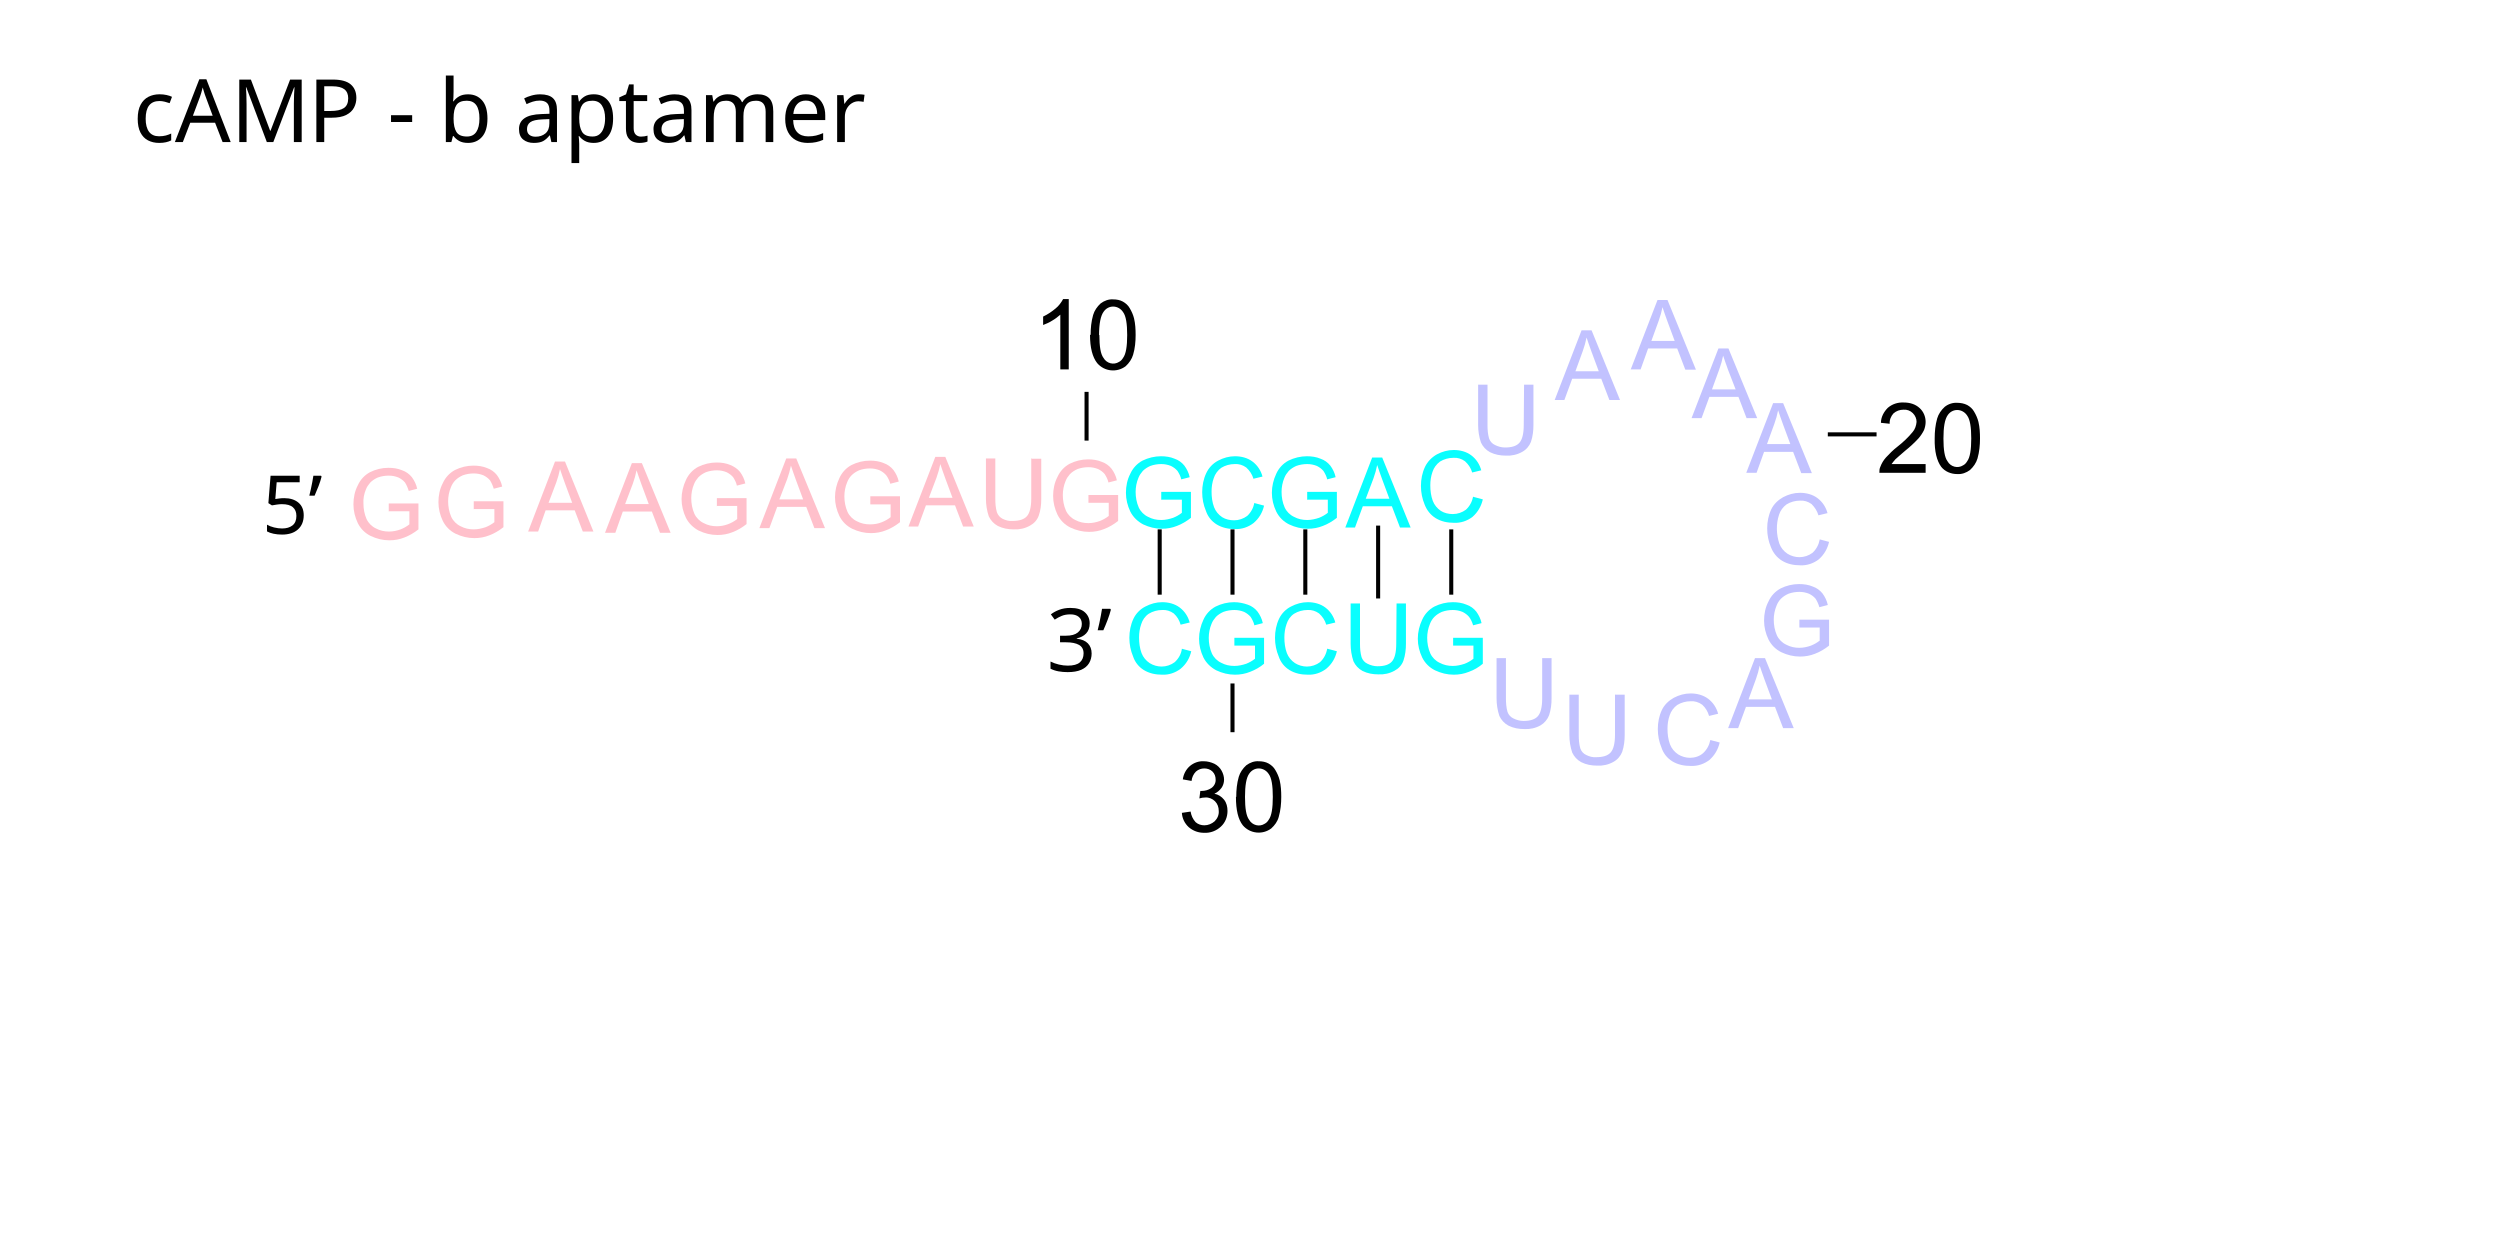
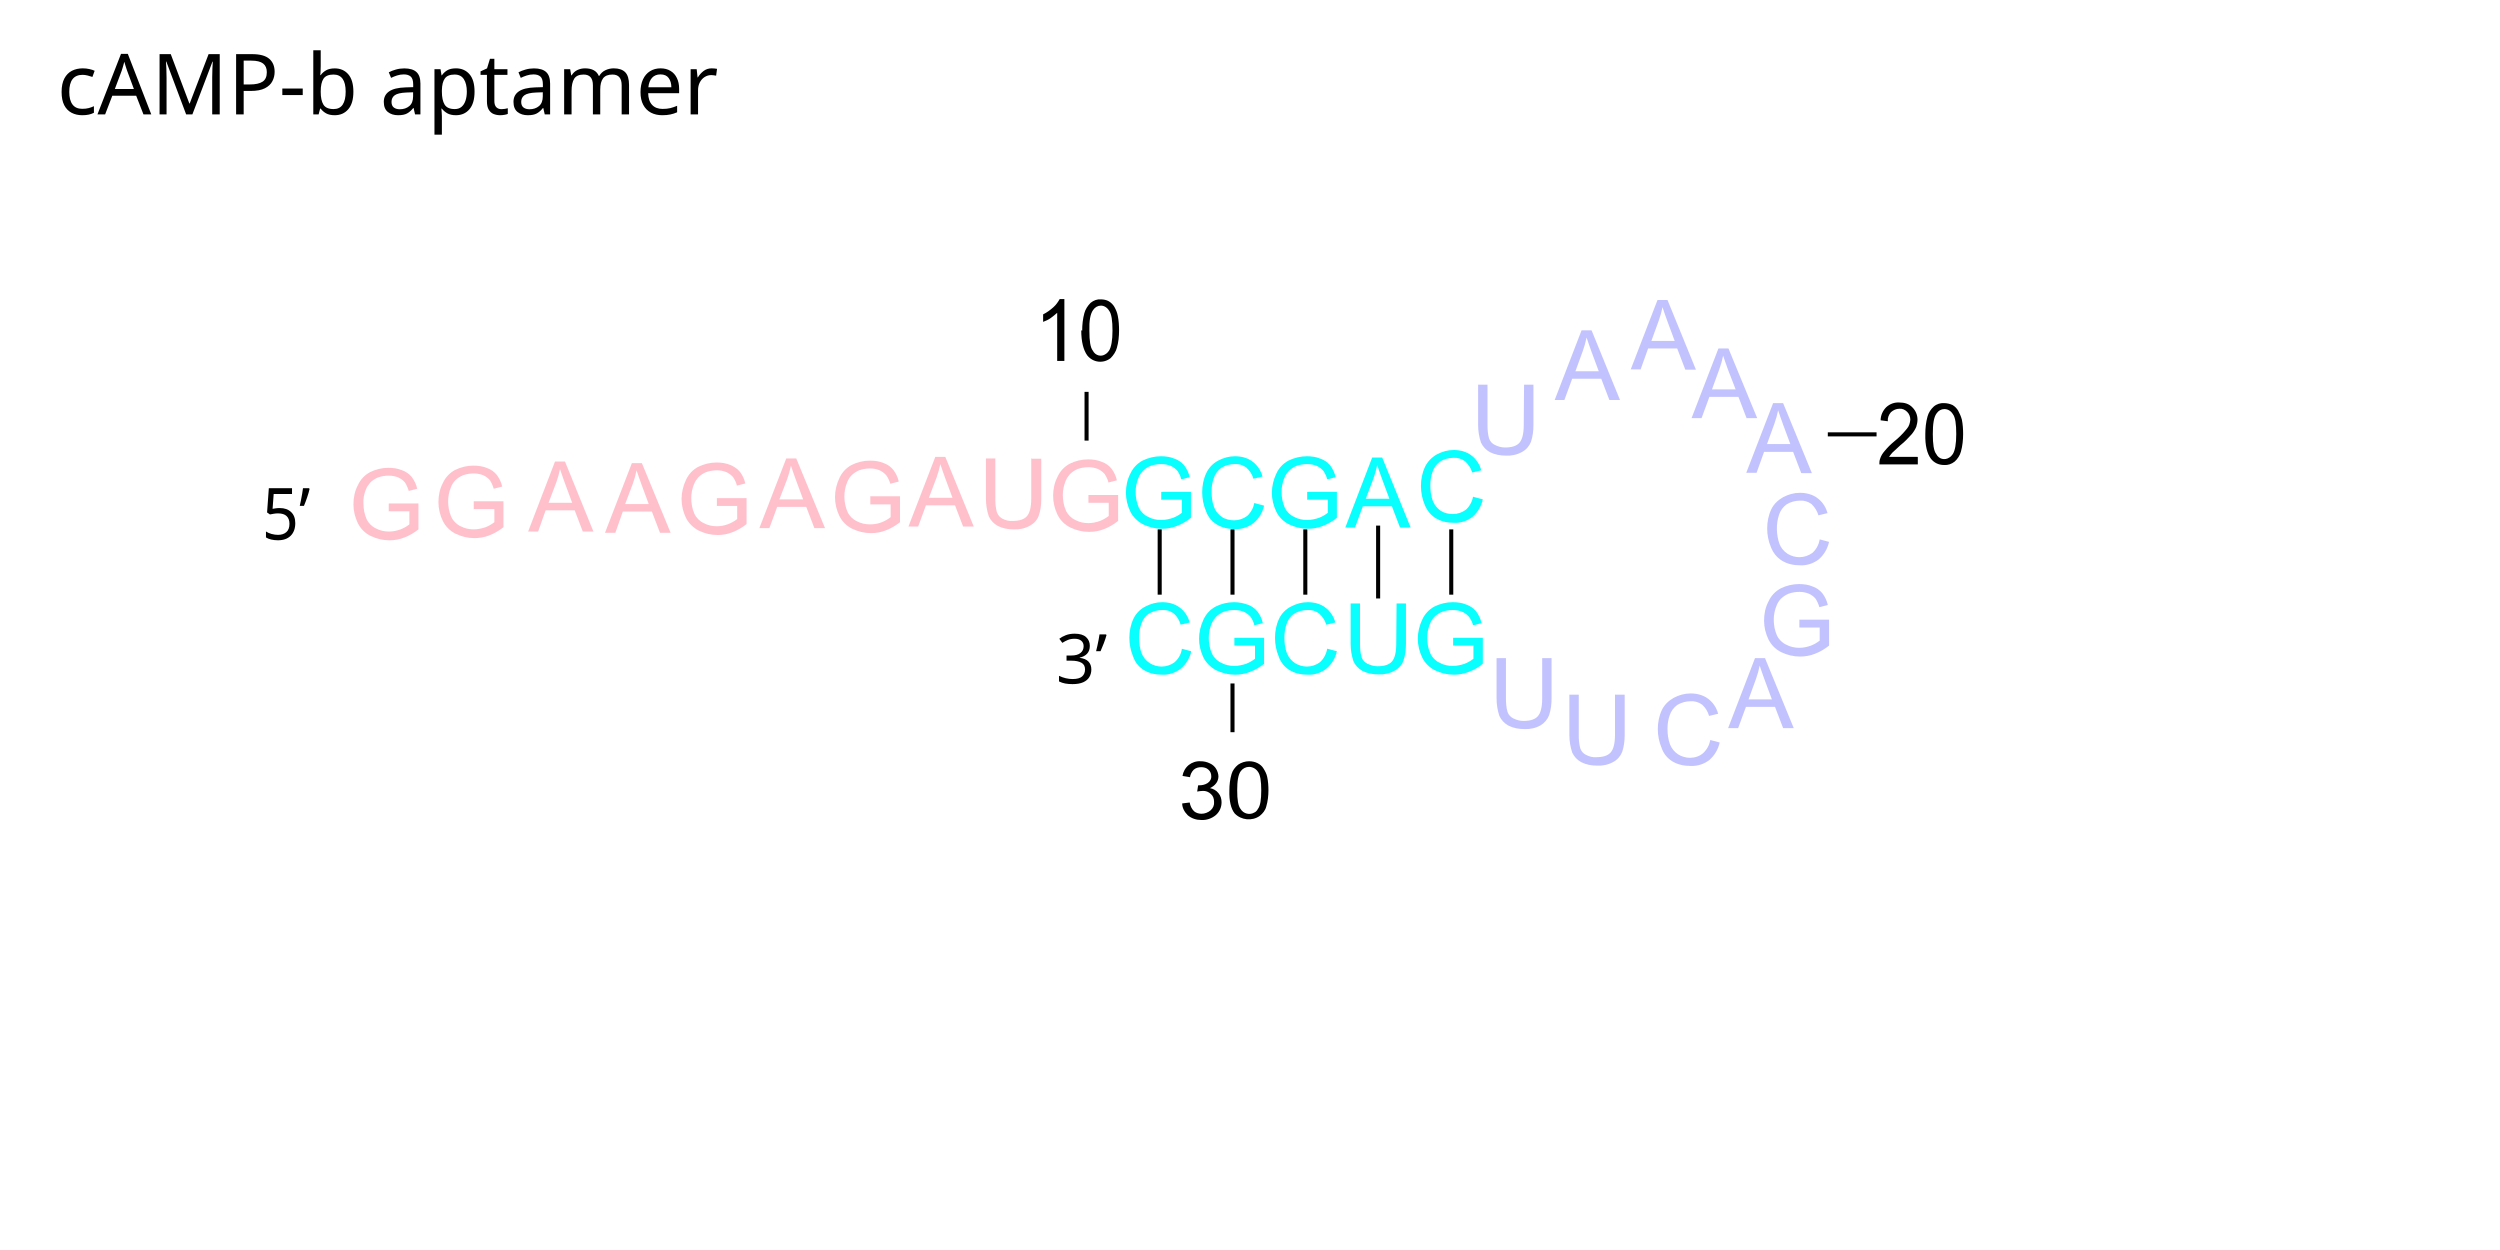
<svg xmlns="http://www.w3.org/2000/svg" version="1.1" id="_图层_1" x="0px" y="0px" viewBox="0 0 800 400" style="enable-background:new 0 0 800 400;" xml:space="preserve">
  <style type="text/css">
	.st0{fill:#FFC0CB;}
	.st1{fill:none;stroke:#000000;stroke-width:1.3;stroke-linejoin:round;}
	.st2{fill:#09FEFE;}
	.st3{fill:#C2C2FF;}
	.st4{font-family:'ArialMT';}
- 	.st5{font-size:28px;}
- 	.st6{font-size:26px;}
+ 	.st5{font-size:23px;}
+ 	.st6{font-size:22px;}
+ 	.st7{font-size:27px;}
</style>
  <path class="st0" d="M124.4,163.7v-2.6h9.5v8.3c-1.4,1.1-2.9,2-4.5,2.6c-1.5,0.6-3.1,0.9-4.8,0.9c-2.1,0-4.1-0.5-6-1.4  c-1.8-0.9-3.2-2.3-4.1-4.1c-0.9-1.9-1.4-3.9-1.4-6s0.4-4.2,1.4-6.1c0.8-1.8,2.2-3.3,3.9-4.2c1.8-0.9,3.8-1.4,5.9-1.4  c1.5,0,3,0.2,4.4,0.8c1.2,0.4,2.3,1.2,3.1,2.2c0.8,1.1,1.4,2.3,1.7,3.7l-2.7,0.7c-0.3-1-0.7-1.9-1.2-2.7c-0.6-0.7-1.3-1.2-2.1-1.6  c-1-0.4-2-0.6-3.1-0.6c-1.2,0-2.4,0.2-3.5,0.6c-0.9,0.4-1.7,0.9-2.4,1.6c-0.6,0.7-1.1,1.4-1.4,2.2c-0.6,1.4-0.9,3-0.8,4.5  c0,1.7,0.3,3.4,1,5c0.6,1.3,1.7,2.4,3,3c1.3,0.7,2.7,1,4.2,1c1.3,0,2.6-0.3,3.7-0.7c1-0.4,1.9-0.9,2.8-1.6v-4.2h-6.5L124.4,163.7z" />
  <path class="st0" d="M151.6,163v-2.6h9.5v8.3c-1.4,1.1-2.9,2-4.5,2.6c-1.5,0.6-3.1,0.9-4.8,0.9c-2.1,0-4.1-0.5-6-1.4  c-1.8-0.9-3.2-2.3-4.1-4.1c-0.9-1.9-1.4-3.9-1.4-6s0.4-4.2,1.4-6.1c0.8-1.8,2.2-3.3,3.9-4.2c1.8-0.9,3.8-1.4,5.9-1.4  c1.5,0,3,0.2,4.4,0.8c1.2,0.4,2.3,1.2,3.1,2.2c0.8,1.1,1.4,2.3,1.7,3.7l-2.7,0.7c-0.3-1-0.7-1.9-1.2-2.7c-0.6-0.7-1.3-1.2-2.1-1.6  c-1-0.4-2-0.6-3.1-0.6c-1.2,0-2.4,0.2-3.5,0.6c-0.9,0.4-1.7,0.9-2.4,1.6c-0.6,0.6-1.1,1.4-1.4,2.2c-0.6,1.4-0.9,3-0.9,4.5  c0,1.7,0.3,3.4,1,5c0.6,1.3,1.7,2.4,3,3c1.3,0.7,2.7,1,4.2,1c1.3,0,2.6-0.3,3.8-0.7c1-0.4,1.9-0.9,2.8-1.6v-4.2h-6.5L151.6,163z" />
  <path class="st0" d="M169,170.1l8.6-22.4h3.2l9.1,22.4h-3.4l-2.6-6.8h-9.3l-2.4,6.8H169L169,170.1z M175.5,160.9h7.6l-2.3-6.2  c-0.7-1.9-1.2-3.4-1.6-4.6c-0.3,1.5-0.7,2.9-1.2,4.3l-2.5,6.6V160.9z" />
  <path class="st0" d="M193.6,170.5l8.6-22.3h3.2l9.2,22.3h-3.4l-2.6-6.8h-9.3l-2.4,6.8h-3.2H193.6z M200,161.3h7.6l-2.3-6.2  c-0.7-1.9-1.2-3.4-1.6-4.6c-0.3,1.5-0.7,2.9-1.2,4.3l-2.5,6.6V161.3z" />
  <path class="st0" d="M229.4,162v-2.6h9.5v8.3c-1.4,1.1-2.9,2-4.5,2.6c-1.5,0.6-3.1,0.9-4.8,0.9c-2.1,0-4.1-0.5-6-1.4  c-1.7-0.9-3.2-2.3-4.1-4.1c-0.9-1.9-1.4-3.9-1.4-6s0.5-4.2,1.4-6.1c0.8-1.8,2.2-3.3,3.9-4.2c1.8-0.9,3.9-1.4,5.9-1.4  c1.5,0,3,0.2,4.4,0.8c1.2,0.5,2.3,1.2,3.1,2.2c0.8,1.1,1.4,2.3,1.7,3.7l-2.7,0.7c-0.2-1-0.7-1.9-1.2-2.7c-0.6-0.7-1.3-1.2-2.1-1.6  c-1-0.4-2-0.6-3.1-0.6c-1.2,0-2.4,0.2-3.5,0.6c-0.9,0.4-1.7,0.9-2.4,1.6c-0.6,0.7-1.1,1.4-1.4,2.2c-0.6,1.4-0.9,3-0.9,4.5  c0,1.7,0.3,3.4,1,5c0.6,1.3,1.7,2.4,3,3c1.3,0.7,2.7,1,4.2,1c2.4,0,4.7-0.9,6.5-2.3v-4.2h-6.6L229.4,162z" />
  <path class="st0" d="M243,169l8.6-22.3h3.2L264,169h-3.4l-2.6-6.8h-9.3l-2.5,6.8H243z M249.4,159.8h7.6l-2.3-6.2  c-0.7-1.9-1.2-3.4-1.6-4.6c-0.3,1.5-0.7,2.9-1.2,4.3L249.4,159.8z" />
  <path class="st0" d="M278.5,161.4v-2.6h9.5v8.3c-1.4,1.1-2.9,2-4.5,2.6c-1.5,0.6-3.1,0.9-4.8,0.9c-2.1,0-4.1-0.5-6-1.4  c-1.8-0.9-3.2-2.3-4.1-4.1c-0.9-1.9-1.4-3.9-1.4-6s0.5-4.2,1.4-6.1c0.8-1.8,2.2-3.3,3.9-4.2c1.8-0.9,3.8-1.4,5.9-1.4  c1.5,0,3,0.2,4.4,0.8c1.2,0.4,2.3,1.2,3.1,2.2c0.8,1.1,1.4,2.3,1.7,3.7l-2.7,0.7c-0.3-1-0.7-1.9-1.3-2.7c-0.6-0.7-1.3-1.2-2.1-1.6  c-1-0.4-2-0.6-3.1-0.6c-1.2,0-2.4,0.2-3.5,0.6c-0.9,0.4-1.7,0.9-2.4,1.6c-0.6,0.6-1.1,1.4-1.4,2.2c-0.6,1.4-0.9,3-0.9,4.5  c0,1.7,0.3,3.4,1,5c0.6,1.3,1.7,2.4,3,3c1.3,0.7,2.7,1,4.2,1c1.3,0,2.6-0.2,3.8-0.7c1-0.4,1.9-0.9,2.8-1.6v-4.1h-6.6L278.5,161.4z" />
  <path class="st0" d="M290.7,168.5l8.6-22.3h3.2l9.1,22.3h-3.4l-2.6-6.8h-9.3l-2.5,6.8H290.7L290.7,168.5z M297.2,159.3h7.6l-2.3-6.2  c-0.7-1.9-1.2-3.4-1.6-4.6c-0.3,1.5-0.7,2.9-1.2,4.3l-2.5,6.6V159.3z" />
  <path class="st0" d="M330.2,146.8h3v12.9c0,1.8-0.2,3.6-0.8,5.3c-0.5,1.4-1.5,2.5-2.8,3.2c-1.6,0.9-3.4,1.3-5.2,1.2  c-1.8,0-3.5-0.3-5.1-1.1c-1.3-0.7-2.3-1.8-2.9-3.1c-0.6-1.8-0.9-3.7-0.9-5.6v-12.9h3v12.9c0,1.5,0.1,2.9,0.5,4.3  c0.3,0.9,1,1.7,1.8,2.1c1,0.5,2.1,0.8,3.2,0.7c2.2,0,3.7-0.5,4.6-1.5s1.4-2.9,1.4-5.7v-12.9L330.2,146.8z" />
  <path class="st0" d="M348.3,161v-2.6h9.5v8.3c-1.4,1.1-2.9,2-4.5,2.6c-1.5,0.6-3.1,0.9-4.8,0.9c-2.1,0-4.1-0.5-6-1.4  c-1.8-0.9-3.2-2.3-4.1-4.1c-0.9-1.9-1.4-3.9-1.4-6s0.4-4.2,1.4-6.1c0.8-1.8,2.2-3.3,3.9-4.2c1.8-0.9,3.8-1.4,5.9-1.4  c1.5,0,3,0.2,4.4,0.8c1.2,0.4,2.3,1.2,3.1,2.2c0.8,1.1,1.4,2.3,1.7,3.7l-2.7,0.7c-0.2-1-0.7-1.9-1.2-2.7c-0.6-0.7-1.3-1.2-2.1-1.6  c-1-0.4-2-0.6-3.1-0.6c-1.2,0-2.4,0.2-3.5,0.6c-0.9,0.4-1.7,0.9-2.4,1.6c-0.6,0.7-1.1,1.4-1.4,2.2c-0.6,1.4-0.9,3-0.9,4.5  c0,1.7,0.3,3.4,1,5c0.6,1.3,1.7,2.4,3,3c1.3,0.7,2.7,1,4.2,1c1.3,0,2.6-0.3,3.7-0.7c1-0.4,1.9-0.9,2.8-1.6v-4.2h-6.5V161z" />
  <line class="st1" x1="347.7" y1="141" x2="347.7" y2="125.4" />
-   <path d="M342,118.2h-2.7v-17.5c-0.8,0.7-1.7,1.4-2.6,1.9c-0.9,0.6-1.9,1-2.9,1.4v-2.7c1.5-0.7,2.8-1.6,4-2.6c1-0.8,1.8-1.9,2.4-3  h1.8L342,118.2L342,118.2z M349,107.2c0-2.2,0.2-4.3,0.8-6.4c0.4-1.4,1.3-2.7,2.4-3.7c1.2-0.9,2.6-1.4,4-1.3c1.1,0,2.2,0.2,3.1,0.7  s1.7,1.2,2.2,2.1c0.6,1,1.1,2.1,1.4,3.3c0.4,1.7,0.5,3.5,0.5,5.3c0,2.1-0.2,4.3-0.8,6.3c-0.4,1.4-1.3,2.7-2.4,3.7  c-2.8,2.1-6.8,1.7-9.1-1c-1.5-1.9-2.3-4.9-2.3-9.1l0,0L349,107.2z M351.8,107.2c0,3.7,0.4,6.1,1.3,7.3c1,1.8,3.3,2.4,5,1.3  c0.6-0.3,1-0.8,1.3-1.3c0.9-1.2,1.3-3.7,1.3-7.3s-0.4-6.1-1.3-7.3c-0.7-1.1-1.9-1.8-3.2-1.8c-1.2,0-2.3,0.6-3,1.6  c-1,1.3-1.5,3.9-1.5,7.5l0,0L351.8,107.2z" />
+   <path d="M340.5,115.5h-2.2v-15.4c-0.7,0.6-1.4,1.2-2.1,1.7c-0.7,0.5-1.6,0.9-2.4,1.2v-2.4c1.2-0.6,2.3-1.4,3.3-2.3  c0.8-0.7,1.5-1.7,2-2.6h1.5V115.5L340.5,115.5z M346.3,105.8c0-1.9,0.2-3.8,0.7-5.6c0.3-1.2,1.1-2.4,2-3.3c1-0.8,2.1-1.2,3.3-1.1  c0.9,0,1.8,0.2,2.5,0.6c0.7,0.4,1.4,1.1,1.8,1.8c0.5,0.9,0.9,1.8,1.1,2.9c0.3,1.5,0.4,3.1,0.4,4.7c0,1.8-0.2,3.8-0.7,5.5  c-0.3,1.2-1.1,2.4-2,3.3c-2.3,1.8-5.6,1.5-7.5-0.9c-1.2-1.7-1.9-4.3-1.9-8l0,0L346.3,105.8z M348.6,105.8c0,3.3,0.3,5.4,1.1,6.4  c0.8,1.6,2.7,2.1,4.1,1.1c0.5-0.3,0.8-0.7,1.1-1.1c0.7-1.1,1.1-3.3,1.1-6.4s-0.3-5.4-1.1-6.4c-0.6-1-1.6-1.6-2.6-1.6  c-1,0-1.9,0.5-2.5,1.4C348.9,100.4,348.5,102.7,348.6,105.8L348.6,105.8L348.6,105.8z" />
  <path class="st2" d="M371.6,160v-2.6h9.5v8.3c-1.4,1.1-2.9,2-4.5,2.6c-1.5,0.6-3.1,0.9-4.8,0.9c-2.1,0-4.1-0.5-6-1.4  c-1.7-0.9-3.2-2.3-4.1-4.1c-0.9-1.9-1.4-3.9-1.4-6s0.4-4.2,1.4-6.1c0.8-1.8,2.2-3.3,3.9-4.2c1.8-0.9,3.9-1.4,5.9-1.4  c1.5,0,3,0.2,4.4,0.8c1.2,0.4,2.3,1.2,3.1,2.2c0.8,1.1,1.4,2.3,1.7,3.7l-2.7,0.7c-0.2-1-0.7-1.9-1.2-2.7c-0.6-0.7-1.3-1.2-2.1-1.6  c-1-0.4-2-0.6-3.1-0.6c-1.2,0-2.4,0.2-3.5,0.6c-0.9,0.4-1.7,0.9-2.4,1.6c-0.6,0.7-1.1,1.4-1.4,2.2c-0.6,1.4-0.9,3-0.9,4.5  c0,1.7,0.3,3.4,1,5c0.6,1.3,1.7,2.4,3,3c1.3,0.7,2.7,1,4.2,1c1.3,0,2.6-0.3,3.8-0.7c1-0.4,1.9-0.9,2.8-1.6v-4.2h-6.5L371.6,160z" />
  <path class="st2" d="M401.5,161l3,0.8c-0.5,2.2-1.6,4.1-3.4,5.6c-1.7,1.3-3.8,2-5.9,1.9c-2.1,0-4.1-0.4-5.9-1.5  c-1.6-1-2.8-2.5-3.4-4.3c-0.8-1.9-1.2-3.9-1.2-6s0.4-4.2,1.3-6.1c0.8-1.7,2.1-3.1,3.8-4c1.7-0.9,3.5-1.4,5.4-1.4c2,0,4,0.5,5.6,1.7  s2.7,2.9,3.2,4.8l-2.9,0.7c-0.4-1.4-1.2-2.6-2.3-3.6c-1.1-0.8-2.4-1.2-3.7-1.1c-1.5,0-3,0.4-4.3,1.2c-1.1,0.8-2,2-2.4,3.3  c-0.5,1.4-0.7,2.8-0.7,4.3c0,1.7,0.2,3.4,0.8,5c0.5,1.3,1.4,2.4,2.6,3.2c1.1,0.7,2.5,1,3.8,1c1.5,0,3-0.5,4.2-1.4  c1.2-1.1,2-2.6,2.3-4.2L401.5,161z" />
  <path class="st2" d="M418.3,160v-2.6h9.5v8.3c-1.4,1.1-2.9,2-4.5,2.6c-1.5,0.6-3.1,0.9-4.8,0.9c-2.1,0-4.1-0.5-6-1.4  c-1.8-0.9-3.2-2.3-4.1-4.1c-0.9-1.9-1.4-3.9-1.4-6s0.5-4.2,1.4-6.1c0.8-1.8,2.2-3.3,3.9-4.2c1.8-0.9,3.9-1.4,5.9-1.4  c1.5,0,3,0.2,4.4,0.8c1.2,0.4,2.3,1.2,3.1,2.2c0.8,1.1,1.4,2.3,1.7,3.7l-2.7,0.7c-0.2-1-0.7-1.9-1.2-2.7c-0.6-0.7-1.3-1.2-2.1-1.6  c-1-0.4-2-0.6-3.1-0.6c-1.2,0-2.4,0.2-3.5,0.6c-0.9,0.4-1.7,0.9-2.4,1.6c-0.6,0.7-1.1,1.4-1.4,2.2c-0.6,1.4-0.9,3-0.9,4.5  c0,1.7,0.3,3.4,1,5c0.6,1.3,1.7,2.4,3,3c1.3,0.7,2.7,1,4.2,1c1.3,0,2.6-0.3,3.8-0.7c1-0.4,1.9-0.9,2.8-1.6v-4.2h-6.5L418.3,160z" />
  <path class="st2" d="M430.5,168.8l8.6-22.4h3.2l9.1,22.4H448l-2.6-6.8h-9.3l-2.5,6.8H430.5L430.5,168.8z M437,159.6h7.6l-2.3-6.2  c-0.7-1.9-1.2-3.4-1.6-4.6c-0.3,1.5-0.7,2.9-1.2,4.3l-2.5,6.6V159.6z" />
  <path class="st2" d="M471.5,159l3,0.8c-0.5,2.2-1.6,4.1-3.3,5.6c-1.7,1.3-3.8,2-5.9,1.9c-2.1,0-4.1-0.4-5.9-1.5  c-1.6-1-2.8-2.5-3.5-4.3c-0.8-1.9-1.2-3.9-1.2-6s0.4-4.2,1.3-6.1c0.8-1.7,2.2-3.1,3.8-4c1.7-0.9,3.5-1.4,5.4-1.4c2,0,4,0.5,5.6,1.7  s2.7,2.9,3.2,4.8l-2.9,0.7c-0.4-1.4-1.2-2.6-2.3-3.6c-1.1-0.8-2.4-1.2-3.7-1.1c-1.5,0-3,0.4-4.3,1.2c-1.1,0.8-2,2-2.4,3.3  c-0.5,1.4-0.7,2.8-0.7,4.3c0,1.7,0.2,3.4,0.8,5c0.5,1.3,1.4,2.4,2.6,3.2c1.1,0.7,2.5,1,3.8,1c1.5,0,3-0.5,4.2-1.4  c1.2-1.1,2-2.6,2.3-4.2L471.5,159z" />
  <path class="st3" d="M487.7,123.1h3V136c0,1.8-0.2,3.6-0.8,5.4c-0.5,1.3-1.5,2.5-2.8,3.2c-1.6,0.9-3.4,1.3-5.2,1.2  c-1.8,0-3.5-0.3-5.1-1.1c-1.3-0.7-2.3-1.8-2.9-3.1c-0.6-1.8-0.9-3.7-0.9-5.6v-12.9h3V136c0,1.5,0.1,2.9,0.5,4.3  c0.3,0.9,1,1.7,1.9,2.1c1,0.5,2.1,0.8,3.2,0.8c2.2,0,3.7-0.5,4.6-1.5s1.4-2.9,1.4-5.7L487.7,123.1L487.7,123.1z" />
  <path class="st3" d="M497.5,128l8.6-22.3h3.2l9.1,22.3H515l-2.6-6.8h-9.3l-2.5,6.8H497.5L497.5,128z M504,118.8h7.6l-2.3-6.2  c-0.7-1.9-1.2-3.4-1.6-4.6c-0.3,1.5-0.7,2.9-1.2,4.3l-2.4,6.6L504,118.8z" />
  <path class="st3" d="M521.8,118.3l8.6-22.3h3.2l9.1,22.3h-3.4l-2.6-6.8h-9.3l-2.4,6.7h-3.2L521.8,118.3z M528.3,109.1h7.6l-2.3-6.2  c-0.7-1.9-1.2-3.4-1.6-4.6c-0.3,1.5-0.7,2.9-1.2,4.3l-2.4,6.6L528.3,109.1z" />
  <path class="st3" d="M541.3,133.8l8.6-22.3h3.2l9.2,22.3h-3.4l-2.6-6.8H547l-2.5,6.8h-3.1H541.3z M547.8,124.6h7.6l-2.4-6.2  c-0.7-1.9-1.2-3.4-1.6-4.6c-0.3,1.5-0.7,2.9-1.2,4.3l-2.4,6.6L547.8,124.6z" />
  <path class="st3" d="M558.8,151.3l8.6-22.3h3.2l9.2,22.4h-3.4l-2.6-6.8h-9.3l-2.4,6.7L558.8,151.3L558.8,151.3z M565.3,142.1h7.6  l-2.3-6.2c-0.7-1.9-1.2-3.4-1.6-4.6c-0.3,1.5-0.7,2.9-1.2,4.3l-2.4,6.6L565.3,142.1z" />
  <line class="st1" x1="584.9" y1="139" x2="600.5" y2="139" />
-   <path d="M616.2,148.7v2.6h-14.8c0-0.7,0-1.3,0.3-1.9c0.4-1.1,1-2.1,1.8-3c1.1-1.2,2.3-2.4,3.6-3.4c1.8-1.4,3.5-3,4.9-4.7  c0.8-0.9,1.2-2.1,1.3-3.3c0-1-0.4-2-1.2-2.8s-1.9-1.2-3-1.1c-1.2,0-2.3,0.4-3.2,1.2c-0.8,0.9-1.3,2.1-1.2,3.3l-2.8-0.3  c0-1.8,0.9-3.5,2.2-4.8c1.4-1.2,3.2-1.8,5.1-1.7c1.9,0,3.7,0.5,5.1,1.8c1.2,1.1,1.9,2.7,1.9,4.4c0,0.9-0.2,1.8-0.5,2.6  c-0.5,1-1.1,1.9-1.8,2.7c-1.3,1.4-2.7,2.7-4.2,3.9c-1.6,1.4-2.7,2.3-3.2,2.8c-0.4,0.5-0.8,0.9-1.2,1.5h10.9L616.2,148.7z   M619.1,140.3c0-2.2,0.2-4.3,0.8-6.4c0.4-1.4,1.3-2.7,2.4-3.7c1.1-0.9,2.6-1.4,4-1.3c1.1,0,2.2,0.2,3.2,0.7c0.9,0.5,1.7,1.2,2.2,2.1  c0.6,1,1.1,2.1,1.4,3.3c0.4,1.7,0.5,3.5,0.5,5.3c0,2.1-0.2,4.3-0.8,6.4c-0.4,1.4-1.3,2.7-2.4,3.7c-1.2,0.9-2.6,1.4-4.1,1.3  c-2,0-3.9-0.8-5.1-2.3C619.8,147.5,619,144.5,619.1,140.3L619.1,140.3z M621.9,140.3c0,3.7,0.4,6.1,1.3,7.3c1,1.8,3.3,2.4,5,1.3  c0.6-0.3,1-0.8,1.3-1.3c0.9-1.2,1.3-3.7,1.3-7.3s-0.4-6.1-1.3-7.3c-0.7-1.1-1.9-1.8-3.2-1.8c-1.2,0-2.3,0.6-3,1.6  c-1,1.4-1.4,3.9-1.4,7.6l0,0L621.9,140.3z" />
+   <path d="M613.7,146.3v2.3h-12.3c0-0.6,0-1.1,0.2-1.7c0.3-1,0.8-1.8,1.5-2.6c0.9-1.1,1.9-2.1,3-3c1.5-1.2,2.9-2.6,4.1-4.1  c0.7-0.8,1-1.8,1.1-2.9c0-0.9-0.3-1.8-1-2.5s-1.6-1.1-2.5-1c-1,0-1.9,0.4-2.7,1.1c-0.7,0.8-1.1,1.8-1,2.9l-2.3-0.3  c0-1.6,0.7-3.1,1.8-4.2c1.2-1.1,2.7-1.6,4.2-1.5c1.6,0,3.1,0.4,4.2,1.6c1,1,1.6,2.4,1.6,3.9c0,0.8-0.2,1.6-0.4,2.3  c-0.4,0.9-0.9,1.7-1.5,2.4c-1.1,1.2-2.2,2.4-3.5,3.4c-1.3,1.2-2.2,2-2.7,2.5c-0.3,0.4-0.7,0.8-1,1.3h9.1L613.7,146.3z M616.1,138.9  c0-1.9,0.2-3.8,0.7-5.6c0.3-1.2,1.1-2.4,2-3.2c0.9-0.8,2.2-1.2,3.3-1.1c0.9,0,1.8,0.2,2.7,0.6c0.7,0.4,1.4,1.1,1.8,1.8  c0.5,0.9,0.9,1.8,1.2,2.9c0.3,1.5,0.4,3.1,0.4,4.6c0,1.8-0.2,3.8-0.7,5.6c-0.3,1.2-1.1,2.4-2,3.2c-1,0.8-2.2,1.2-3.4,1.1  c-1.7,0-3.2-0.7-4.2-2C616.7,145.2,616,142.6,616.1,138.9L616.1,138.9z M618.5,138.9c0,3.2,0.3,5.4,1.1,6.4c0.8,1.6,2.7,2.1,4.2,1.1  c0.5-0.3,0.8-0.7,1.1-1.1c0.7-1.1,1.1-3.2,1.1-6.4c0-3.2-0.3-5.4-1.1-6.4c-0.6-1-1.6-1.6-2.7-1.6c-1,0-1.9,0.5-2.5,1.4  C618.8,133.5,618.5,135.7,618.5,138.9L618.5,138.9L618.5,138.9z" />
  <path class="st3" d="M582.3,172.6l3,0.8c-0.5,2.2-1.6,4.1-3.3,5.6c-1.7,1.3-3.8,2-5.9,1.9c-2.1,0-4.1-0.4-5.9-1.5  c-1.6-1-2.8-2.5-3.5-4.3c-0.8-1.9-1.2-3.9-1.2-6s0.4-4.2,1.3-6.1c0.8-1.7,2.2-3,3.8-3.9c1.7-0.9,3.5-1.4,5.4-1.4c2,0,4,0.5,5.6,1.7  s2.7,2.9,3.2,4.8l-2.9,0.7c-0.4-1.4-1.2-2.6-2.2-3.6c-1.1-0.8-2.4-1.2-3.7-1.1c-1.5,0-3,0.4-4.3,1.2c-1.1,0.8-2,2-2.4,3.3  c-1,3-0.9,6.3,0.1,9.3c0.5,1.3,1.4,2.4,2.6,3.2c1.1,0.7,2.5,1.1,3.8,1.1c1.5,0,3-0.5,4.2-1.4c1.2-1.1,2-2.6,2.3-4.2L582.3,172.6z" />
  <path class="st3" d="M575.8,200.9v-2.6h9.5v8.3c-1.4,1.1-2.9,2-4.5,2.6c-1.5,0.6-3.1,0.9-4.8,0.9c-2.1,0-4.1-0.5-6-1.4  c-1.8-0.9-3.2-2.3-4.1-4.1c-0.9-1.9-1.4-3.9-1.4-6s0.4-4.2,1.4-6.1c0.8-1.8,2.2-3.3,3.9-4.2c1.8-0.9,3.8-1.4,5.9-1.4  c1.5,0,3,0.2,4.4,0.8c1.2,0.4,2.3,1.2,3.1,2.2c0.8,1.1,1.4,2.3,1.7,3.7l-2.7,0.7c-0.3-1-0.7-1.9-1.2-2.7c-0.6-0.7-1.3-1.2-2.1-1.6  c-1-0.4-2-0.6-3.1-0.6c-1.2,0-2.4,0.2-3.5,0.6c-0.9,0.4-1.7,0.9-2.4,1.6c-0.6,0.6-1.1,1.4-1.4,2.2c-0.6,1.4-0.9,3-0.9,4.5  c0,1.7,0.3,3.4,1,5c0.6,1.3,1.7,2.4,3,3c1.3,0.7,2.7,1,4.2,1c1.3,0,2.6-0.3,3.7-0.7c1-0.4,1.9-0.9,2.8-1.6v-4.2h-6.5L575.8,200.9z" />
  <path class="st3" d="M553,233l8.6-22.4h3.2L574,233h-3.4l-2.6-6.8h-9.3l-2.5,6.8H553z M559.5,223.8h7.5l-2.3-6.2  c-0.7-1.9-1.2-3.4-1.6-4.6c-0.3,1.5-0.7,2.9-1.2,4.3l-2.4,6.6V223.8z" />
  <path class="st3" d="M547.3,236.8l3,0.8c-0.5,2.2-1.6,4.1-3.3,5.6c-1.7,1.3-3.8,2-6,1.9c-2.1,0-4.1-0.4-5.9-1.5  c-1.6-1-2.8-2.5-3.4-4.3c-0.8-1.9-1.2-3.9-1.2-6s0.4-4.2,1.3-6.1c0.8-1.7,2.2-3,3.8-3.9c1.7-0.9,3.5-1.4,5.4-1.4c2,0,4,0.5,5.6,1.7  s2.7,2.9,3.2,4.8l-2.9,0.7c-0.4-1.4-1.1-2.6-2.2-3.6c-1.1-0.8-2.4-1.2-3.7-1.1c-1.5,0-3,0.4-4.3,1.2c-1.1,0.8-2,2-2.4,3.3  c-0.5,1.4-0.7,2.8-0.7,4.3c0,1.7,0.2,3.4,0.8,5c0.5,1.3,1.4,2.4,2.6,3.2c1.1,0.7,2.5,1.1,3.8,1.1c1.5,0,3.1-0.5,4.2-1.5  C546.2,239.9,547,238.4,547.3,236.8L547.3,236.8z" />
  <path class="st3" d="M516.9,222.3h3v12.9c0,1.8-0.2,3.6-0.8,5.4c-0.5,1.3-1.5,2.5-2.8,3.2c-1.6,0.9-3.4,1.3-5.2,1.2  c-1.8,0-3.5-0.3-5.1-1.1c-1.3-0.7-2.3-1.8-2.9-3.1c-0.6-1.8-0.9-3.7-0.9-5.6v-12.9h3v12.9c0,1.5,0.1,2.9,0.5,4.3  c0.3,0.9,1,1.7,1.9,2.1c1,0.5,2.1,0.8,3.2,0.7c2.2,0,3.7-0.5,4.6-1.5c0.9-1,1.4-2.9,1.4-5.7v-12.9L516.9,222.3z" />
  <path class="st3" d="M493.5,210.6h3v12.9c0,1.8-0.2,3.6-0.8,5.4c-0.5,1.3-1.5,2.5-2.7,3.2c-1.6,0.9-3.4,1.3-5.2,1.2  c-1.8,0-3.5-0.3-5.1-1.1c-1.3-0.7-2.3-1.8-2.9-3.1c-0.6-1.8-0.9-3.7-0.9-5.6v-12.9h3v12.9c0,1.4,0.1,2.9,0.5,4.3  c0.3,0.9,1,1.7,1.9,2.1c1,0.5,2.1,0.8,3.2,0.8c2.2,0,3.7-0.5,4.6-1.5s1.4-2.9,1.4-5.7V210.6L493.5,210.6z" />
  <path class="st2" d="M465,206.7v-2.6h9.5v8.3c-1.3,1.1-2.8,2-4.5,2.6c-1.5,0.6-3.1,0.9-4.8,0.9c-2.1,0-4.1-0.5-6-1.4  c-1.8-0.9-3.2-2.3-4.1-4.1c-0.9-1.9-1.4-3.9-1.4-6s0.5-4.2,1.4-6.1c0.8-1.8,2.2-3.3,3.9-4.2c1.8-0.9,3.8-1.4,5.9-1.4  c1.5,0,3,0.2,4.4,0.8c1.2,0.4,2.3,1.2,3.1,2.2c0.8,1.1,1.4,2.3,1.7,3.7l-2.7,0.7c-0.3-1-0.7-1.9-1.3-2.7c-0.6-0.7-1.3-1.2-2.1-1.6  c-1-0.4-2-0.6-3.1-0.6c-1.2,0-2.4,0.2-3.5,0.6c-0.9,0.4-1.7,0.9-2.4,1.6c-0.6,0.6-1.1,1.4-1.4,2.2c-0.6,1.4-0.9,3-0.9,4.5  c0,1.7,0.3,3.4,1,5c0.6,1.3,1.7,2.4,3,3c1.3,0.7,2.7,1,4.2,1c1.3,0,2.6-0.3,3.8-0.7c1-0.4,1.9-0.9,2.8-1.6v-4.2H465V206.7z" />
  <path class="st2" d="M446.9,193.1h3V206c0,1.8-0.2,3.6-0.8,5.4c-0.5,1.4-1.5,2.5-2.8,3.2c-1.6,0.9-3.4,1.3-5.2,1.2  c-1.8,0-3.5-0.3-5.1-1.1c-1.3-0.7-2.3-1.8-2.9-3.1c-0.6-1.8-0.9-3.7-0.9-5.6v-12.9h3V206c0,1.5,0.1,2.9,0.5,4.3  c0.3,0.9,1,1.7,1.9,2.1c1,0.5,2.1,0.8,3.2,0.8c2.2,0,3.7-0.5,4.6-1.5s1.4-2.9,1.4-5.7L446.9,193.1L446.9,193.1z" />
  <path class="st2" d="M424.8,207.6l3,0.8c-0.5,2.2-1.6,4.1-3.4,5.6c-1.7,1.3-3.8,2-5.9,1.9c-2.1,0-4.1-0.4-5.9-1.5  c-1.6-1-2.8-2.5-3.4-4.3c-0.8-1.9-1.2-3.9-1.2-6s0.4-4.2,1.3-6.1c0.8-1.7,2.2-3.1,3.8-3.9c1.7-0.9,3.5-1.4,5.4-1.4  c2,0,4,0.5,5.6,1.7s2.7,2.9,3.2,4.8l-2.9,0.7c-0.4-1.4-1.2-2.6-2.3-3.6c-1.1-0.8-2.4-1.2-3.7-1.1c-1.5,0-3,0.4-4.3,1.2  c-1.2,0.8-2,2-2.4,3.3c-0.5,1.4-0.7,2.8-0.7,4.3c0,1.7,0.2,3.4,0.8,5c0.5,1.3,1.4,2.4,2.6,3.2c1.1,0.7,2.5,1.1,3.8,1.1  c1.5,0,3-0.5,4.2-1.4c1.2-1.1,2-2.6,2.3-4.3H424.8z" />
-   <path class="st2" d="M395,206.7v-2.6h9.5v8.3c-1.3,1.1-2.9,2-4.5,2.6c-1.5,0.6-3.1,0.9-4.8,0.9c-2.1,0-4.1-0.5-6-1.4  c-1.7-0.9-3.2-2.3-4.1-4.1c-0.9-1.9-1.4-3.9-1.4-6s0.5-4.2,1.4-6.1c0.8-1.8,2.2-3.3,3.9-4.2c1.8-0.9,3.8-1.4,5.9-1.4  c1.5,0,3,0.3,4.4,0.8c1.2,0.4,2.3,1.2,3.1,2.2c0.8,1.1,1.4,2.3,1.7,3.7l-2.7,0.7c-0.2-1-0.7-1.9-1.2-2.7c-0.6-0.7-1.3-1.2-2.1-1.6  c-1-0.4-2-0.6-3.1-0.6c-1.2,0-2.4,0.2-3.5,0.6c-0.9,0.4-1.7,0.9-2.4,1.6c-0.6,0.7-1.1,1.4-1.4,2.2c-0.6,1.4-0.9,3-0.9,4.5  c0,1.7,0.3,3.4,1,5c0.6,1.3,1.7,2.4,3,3c1.3,0.7,2.7,1,4.2,1c1.3,0,2.6-0.3,3.8-0.7c1-0.4,1.9-0.9,2.8-1.6v-4.2H395L395,206.7z" />
+   <path class="st2" d="M395,206.7v-2.6h9.5v8.3c-1.3,1.1-2.9,2-4.5,2.6c-1.5,0.6-3.1,0.9-4.8,0.9c-2.1,0-4.1-0.5-6-1.4  c-1.7-0.9-3.2-2.3-4.1-4.1c-0.9-1.9-1.4-3.9-1.4-6s0.5-4.2,1.4-6.1c0.8-1.8,2.2-3.3,3.9-4.2c1.8-0.9,3.8-1.4,5.9-1.4  c1.5,0,3,0.3,4.4,0.8c1.2,0.4,2.3,1.2,3.1,2.2c0.8,1.1,1.4,2.3,1.7,3.7l-2.7,0.7c-0.2-1-0.7-1.9-1.2-2.7c-0.6-0.7-1.3-1.2-2.1-1.6  c-1-0.4-2-0.6-3.1-0.6c-1.2,0-2.4,0.2-3.5,0.6c-0.9,0.4-1.7,0.9-2.4,1.6c-0.6,0.7-1.1,1.4-1.4,2.2c-0.6,1.4-0.9,3-0.9,4.5  c0,1.7,0.3,3.4,1,5c0.6,1.3,1.7,2.4,3,3c1.3,0.7,2.7,1,4.2,1c1.3,0,2.6-0.3,3.8-0.7c1-0.4,1.9-0.9,2.8-1.6v-4.2H395V206.7z" />
  <line class="st1" x1="394.4" y1="218.7" x2="394.4" y2="234.3" />
-   <path d="M378.3,260.1l2.7-0.4c0.2,1.3,0.7,2.4,1.6,3.4c0.8,0.7,1.8,1,2.8,1c1.2,0,2.4-0.5,3.3-1.3c0.9-0.9,1.4-2.1,1.3-3.3  c0-1.2-0.4-2.3-1.2-3.1c-0.8-0.8-2-1.3-3.1-1.2c-0.7,0-1.3,0.1-1.9,0.3l0.3-2.4h0.4c1.1,0,2.2-0.3,3.1-0.9c0.9-0.6,1.5-1.7,1.4-2.8  c0-0.9-0.3-1.8-1-2.5s-1.7-1-2.6-1c-1,0-1.9,0.3-2.7,1c-0.8,0.8-1.3,1.9-1.4,3l-2.8-0.5c0.2-1.6,1-3.2,2.3-4.3  c1.2-1,2.8-1.6,4.4-1.5c1.2,0,2.3,0.3,3.4,0.8c1,0.5,1.8,1.3,2.3,2.2s0.8,1.9,0.8,2.9c0,0.9-0.3,1.9-0.8,2.6  c-0.6,0.8-1.4,1.5-2.3,1.9c1.2,0.2,2.3,0.9,3.1,1.9c0.8,1,1.1,2.3,1.1,3.6c0,1.9-0.7,3.7-2.1,5c-1.5,1.4-3.4,2.1-5.4,2  c-1.8,0-3.5-0.6-4.9-1.8c-1.3-1.2-2.1-2.8-2.2-4.6L378.3,260.1z M395.6,255c0-2.2,0.2-4.3,0.8-6.4c0.4-1.4,1.3-2.7,2.4-3.7  c1.2-0.9,2.6-1.4,4-1.3c1.1,0,2.2,0.2,3.1,0.7s1.7,1.2,2.2,2.1c0.6,1,1.1,2.1,1.4,3.3c0.4,1.7,0.5,3.5,0.5,5.3  c0,2.1-0.2,4.3-0.8,6.4c-0.4,1.5-1.3,2.7-2.4,3.7c-2.8,2.1-6.8,1.7-9.1-1c-1.5-1.9-2.2-4.9-2.2-9.1L395.6,255z M398.4,255  c0,3.7,0.4,6.1,1.3,7.3c1,1.8,3.3,2.4,5,1.3c0.6-0.3,1-0.8,1.3-1.3c0.9-1.2,1.3-3.7,1.3-7.3s-0.4-6.1-1.3-7.3  c-0.7-1.1-1.9-1.8-3.2-1.8c-1.2,0-2.3,0.6-3,1.6C398.8,248.8,398.4,251.4,398.4,255L398.4,255L398.4,255z" />
+   <path d="M378.3,257.1l2.4-0.3c0.2,1.1,0.6,2,1.4,2.8c0.7,0.6,1.6,0.8,2.4,0.8c1,0,2.1-0.4,2.9-1.1c0.8-0.7,1.2-1.7,1.1-2.7  c0-1-0.3-1.9-1-2.5c-0.7-0.7-1.7-1.1-2.7-1c-0.6,0-1.1,0.1-1.7,0.2l0.3-2h0.3c1,0,1.9-0.2,2.7-0.7c0.8-0.5,1.3-1.4,1.2-2.3  c0-0.7-0.3-1.5-0.9-2c-0.6-0.6-1.5-0.8-2.3-0.8c-0.9,0-1.7,0.2-2.4,0.8c-0.7,0.7-1.1,1.6-1.2,2.4l-2.4-0.4c0.2-1.3,0.9-2.6,2-3.5  c1-0.8,2.4-1.3,3.8-1.2c1,0,2,0.2,3,0.7c0.9,0.4,1.6,1.1,2,1.8c0.4,0.7,0.7,1.6,0.7,2.4c0,0.7-0.3,1.6-0.7,2.1  c-0.5,0.7-1.2,1.2-2,1.6c1,0.2,2,0.7,2.7,1.6c0.7,0.8,1,1.9,1,2.9c0,1.6-0.6,3-1.8,4.1c-1.3,1.1-3,1.7-4.7,1.6  c-1.6,0-3.1-0.5-4.3-1.5C379,259.8,378.3,258.5,378.3,257.1L378.3,257.1z M393.4,252.9c0-1.8,0.2-3.5,0.7-5.2c0.3-1.1,1.1-2.2,2.1-3  c1-0.7,2.3-1.1,3.5-1.1c1,0,1.9,0.2,2.7,0.6c0.8,0.4,1.5,1,1.9,1.7c0.5,0.8,1,1.7,1.2,2.7c0.3,1.4,0.4,2.9,0.4,4.3  c0,1.7-0.2,3.5-0.7,5.2c-0.3,1.2-1.1,2.2-2.1,3c-2.4,1.7-5.9,1.4-8-0.8C393.9,258.8,393.3,256.3,393.4,252.9L393.4,252.9z   M395.9,252.9c0,3,0.3,5,1.1,6c0.9,1.5,2.9,2,4.4,1.1c0.5-0.2,0.9-0.7,1.1-1.1c0.8-1,1.1-3,1.1-6c0-2.9-0.3-5-1.1-6  c-0.6-0.9-1.7-1.5-2.8-1.5c-1,0-2,0.5-2.6,1.3C396.2,247.8,395.9,250,395.9,252.9L395.9,252.9L395.9,252.9z" />
  <path class="st2" d="M378.2,207.6l3,0.8c-0.5,2.2-1.6,4.1-3.4,5.6c-1.7,1.3-3.8,2-5.9,1.9c-2.1,0-4.1-0.4-5.9-1.5  c-1.6-1-2.8-2.5-3.4-4.3c-0.8-1.9-1.2-3.9-1.2-6s0.4-4.2,1.3-6.1c0.8-1.7,2.2-3.1,3.8-3.9c1.7-0.9,3.5-1.4,5.4-1.4  c2,0,4,0.5,5.6,1.7s2.7,2.9,3.2,4.8l-2.9,0.7c-0.4-1.4-1.1-2.6-2.2-3.6c-1.1-0.8-2.4-1.2-3.7-1.1c-1.5,0-3,0.4-4.3,1.2  c-1.2,0.8-2,2-2.4,3.3c-0.5,1.4-0.7,2.8-0.7,4.3c0,1.7,0.2,3.4,0.8,5c0.5,1.3,1.4,2.4,2.6,3.2c1.1,0.7,2.5,1.1,3.8,1.1  c1.5,0,3-0.5,4.2-1.4C377.1,210.8,378,209.3,378.2,207.6L378.2,207.6z" />
  <line class="st1" x1="371.1" y1="169.4" x2="371.1" y2="190.3" />
  <line class="st1" x1="394.4" y1="169.4" x2="394.4" y2="190.3" />
  <line class="st1" x1="417.7" y1="169.4" x2="417.7" y2="190.3" />
  <line class="st1" x1="464.4" y1="169.4" x2="464.4" y2="190.3" />
  <line class="st1" x1="441" y1="191.5" x2="441" y2="168.2" />
-   <g>
-     <text transform="matrix(1 0 0 1 42.5195 45.4521)" class="st4 st5">cAM</text>
-     <text transform="matrix(1 0 0 1 98.5195 45.4521)" class="st4 st5">P</text>
-     <text transform="matrix(1 0 0 1 116.7195 45.4521)" class="st4 st5"> - b aptamer</text>
-   </g>
-   <text transform="matrix(1 0 0 1 83.8 170.8)" class="st4 st6">5’</text>
-   <text transform="matrix(1 0 0 1 334.9 214.8)" class="st4 st5">3’</text>
+   <text transform="matrix(0.9025 0 0 1 83.7998 172.6543)" class="st4 st5">5’</text>
+   <text transform="matrix(1 0 0 1 337.9001 218.7002)" class="st4 st6">3’</text>
+   <text transform="matrix(1 0 0 1 18.2266 36.6055)" class="st4 st7">cAMP-b aptamer</text>
</svg>
